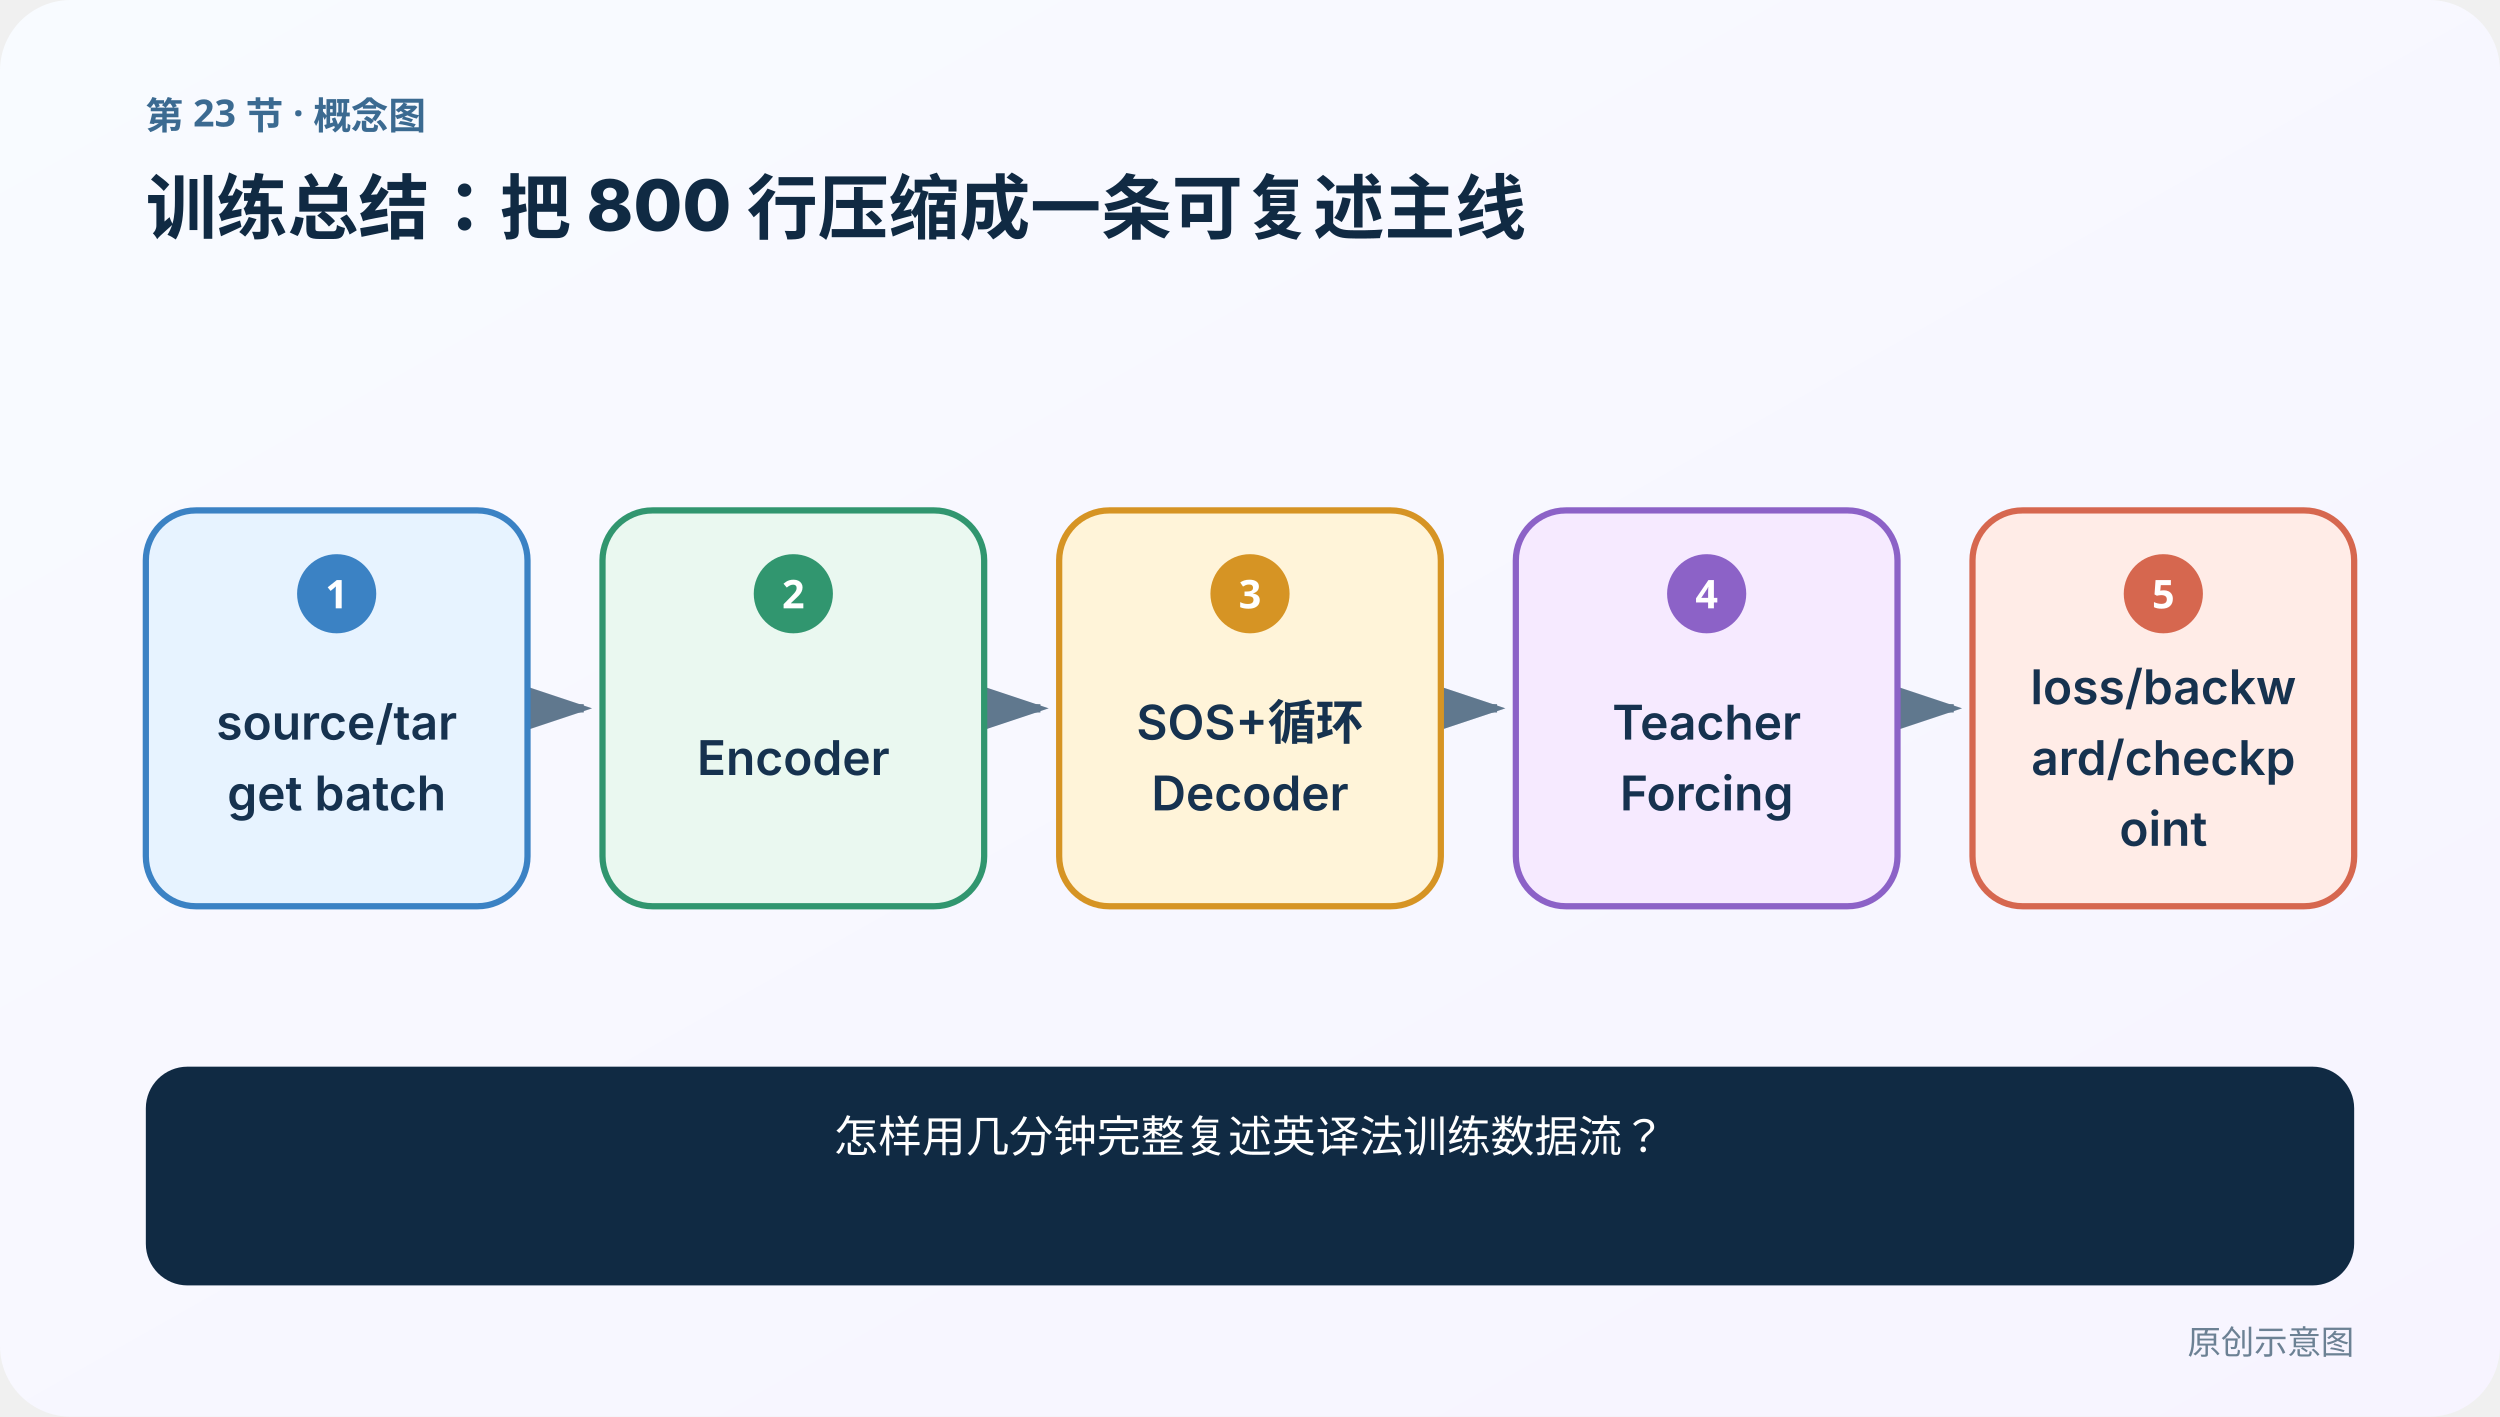
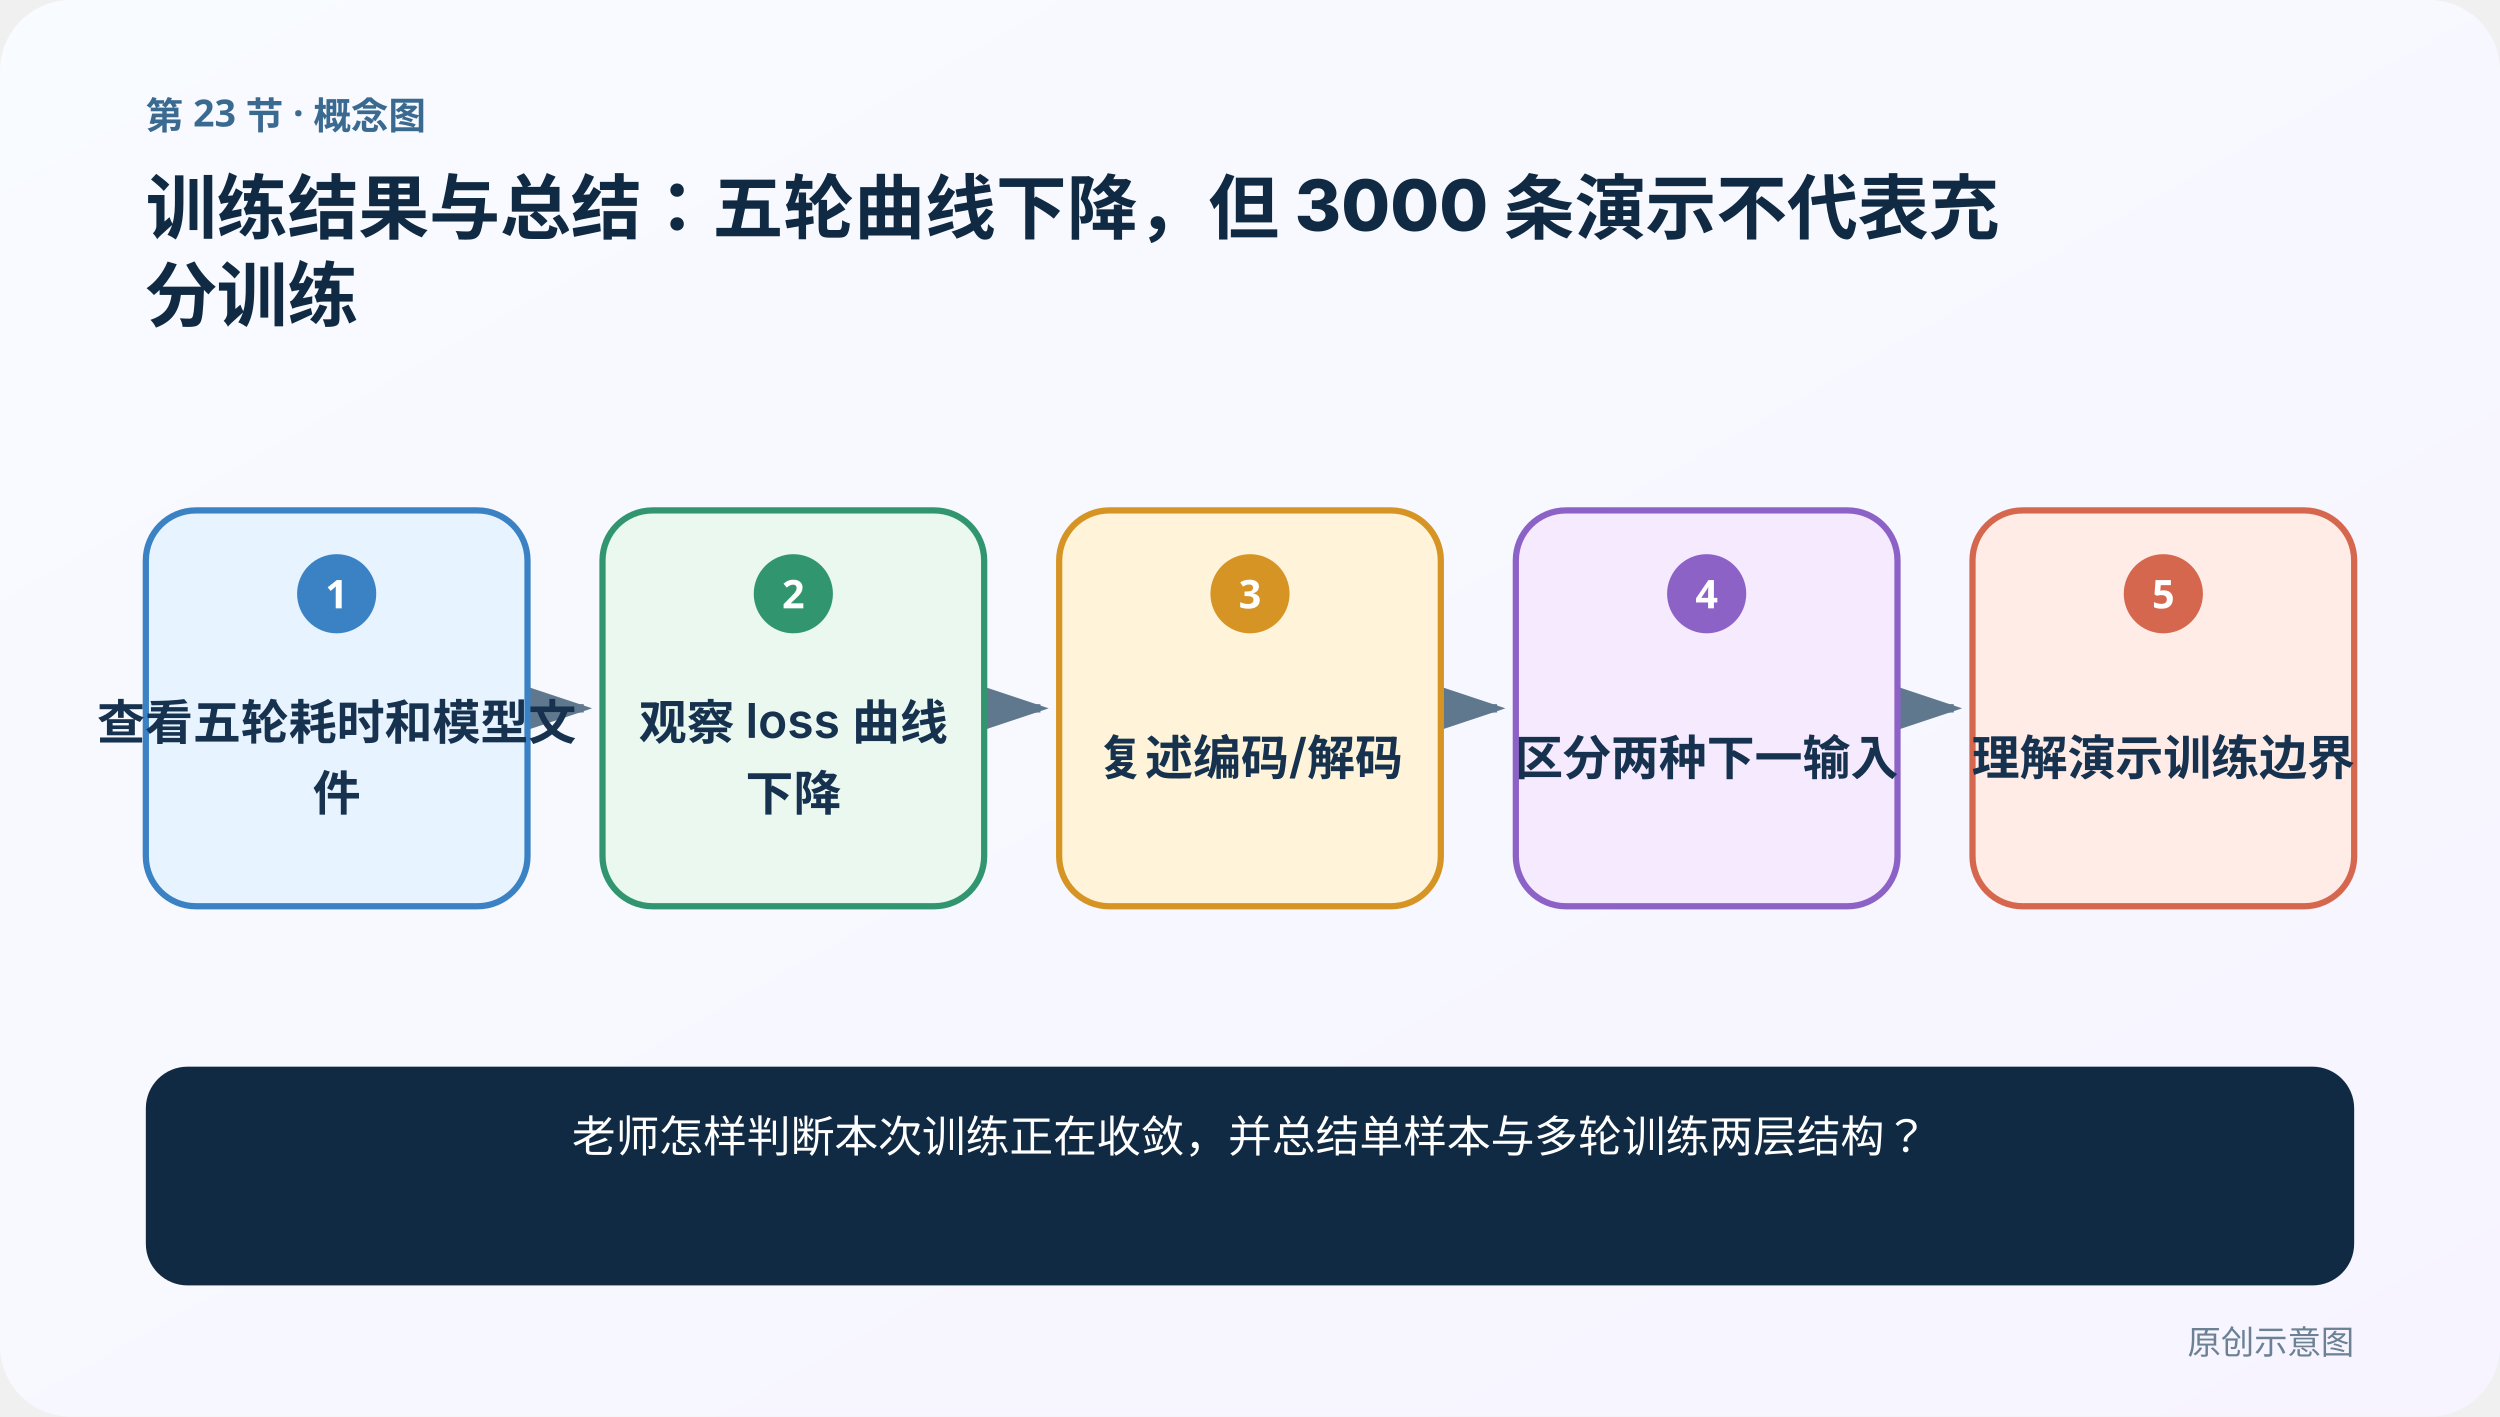
<svg xmlns="http://www.w3.org/2000/svg" width="1200" height="680" viewBox="0 0 1200 680" role="img" aria-labelledby="title desc">
  <defs>
    <linearGradient id="bg" x1="0" y1="0" x2="1" y2="1">
      <stop stop-color="#F8FBFF" />
      <stop offset="1" stop-color="#F7F4FF" />
    </linearGradient>
    <marker id="arrow" markerWidth="10" markerHeight="10" refX="8" refY="3" orient="auto">
      <path d="M0,0 L0,6 L9,3 z" fill="#60788E" />
    </marker>
  </defs>
  <rect width="1200" height="680" rx="34" fill="url(#bg)" />
  <text x="70" y="62" font-family="sans-serif" font-size="18" font-weight="700" fill="#3B6A91">第 23 节 · 概念图</text>
-   <text x="70" y="112" text-anchor="start" font-family="-apple-system,BlinkMacSystemFont,'PingFang SC','Microsoft YaHei',sans-serif" font-size="34" font-weight="760" fill="#102A43">训练总结：把 800 行压缩成一条可复述主线</text>
+   <text x="70" y="112" text-anchor="start" font-family="-apple-system,BlinkMacSystemFont,'PingFang SC','Microsoft YaHei',sans-serif" font-size="34" font-weight="760" fill="#102A43">训练结果与总结：五轮曲线下降，但 3000 条演示不代表充</text>
+   <text x="70" y="154" text-anchor="start" font-family="-apple-system,BlinkMacSystemFont,'PingFang SC','Microsoft YaHei',sans-serif" font-size="34" font-weight="760" fill="#102A43">分训练</text>
  <line x1="260.2" y1="340" x2="280.2" y2="340" stroke="#60788E" stroke-width="4" marker-end="url(#arrow)" />
  <line x1="479.4" y1="340" x2="499.4" y2="340" stroke="#60788E" stroke-width="4" marker-end="url(#arrow)" />
  <line x1="698.6" y1="340" x2="718.6" y2="340" stroke="#60788E" stroke-width="4" marker-end="url(#arrow)" />
  <line x1="917.8" y1="340" x2="937.8" y2="340" stroke="#60788E" stroke-width="4" marker-end="url(#arrow)" />
  <g>
    <rect x="70" y="245" width="183.2" height="190" rx="24" fill="#E7F3FF" stroke="#3B82C4" stroke-width="3" />
    <circle cx="161.6" cy="285" r="19" fill="#3B82C4" />
    <text x="161.6" y="292" text-anchor="middle" font-family="sans-serif" font-size="19" font-weight="700" fill="white">1</text>
-     <text x="161.6" y="355" text-anchor="middle" font-family="-apple-system,BlinkMacSystemFont,'PingFang SC','Microsoft YaHei',sans-serif" font-size="23" font-weight="600" fill="#16324F">source/tar</text>
-     <text x="161.6" y="389" text-anchor="middle" font-family="-apple-system,BlinkMacSystemFont,'PingFang SC','Microsoft YaHei',sans-serif" font-size="23" font-weight="600" fill="#16324F">get batch</text>
+     <text x="161.6" y="355" text-anchor="middle" font-family="-apple-system,BlinkMacSystemFont,'PingFang SC','Microsoft YaHei',sans-serif" font-size="23" font-weight="600" fill="#16324F">查看五轮耗时和模型文</text>
+     <text x="161.6" y="389" text-anchor="middle" font-family="-apple-system,BlinkMacSystemFont,'PingFang SC','Microsoft YaHei',sans-serif" font-size="23" font-weight="600" fill="#16324F">件</text>
  </g>
  <g>
    <rect x="289.2" y="245" width="183.2" height="190" rx="24" fill="#EAF8F0" stroke="#31966F" stroke-width="3" />
    <circle cx="380.8" cy="285" r="19" fill="#31966F" />
    <text x="380.8" y="292" text-anchor="middle" font-family="sans-serif" font-size="19" font-weight="700" fill="white">2</text>
-     <text x="380.8" y="372" text-anchor="middle" font-family="-apple-system,BlinkMacSystemFont,'PingFang SC','Microsoft YaHei',sans-serif" font-size="23" font-weight="600" fill="#16324F">Encoder</text>
+     <text x="380.8" y="355" text-anchor="middle" font-family="-apple-system,BlinkMacSystemFont,'PingFang SC','Microsoft YaHei',sans-serif" font-size="23" font-weight="600" fill="#16324F">观察 loss 曲线</text>
+     <text x="380.8" y="389" text-anchor="middle" font-family="-apple-system,BlinkMacSystemFont,'PingFang SC','Microsoft YaHei',sans-serif" font-size="23" font-weight="600" fill="#16324F">下降</text>
  </g>
  <g>
    <rect x="508.4" y="245" width="183.2" height="190" rx="24" fill="#FFF4D9" stroke="#D69424" stroke-width="3" />
    <circle cx="600" cy="285" r="19" fill="#D69424" />
    <text x="600" y="292" text-anchor="middle" font-family="sans-serif" font-size="19" font-weight="700" fill="white">3</text>
-     <text x="600" y="355" text-anchor="middle" font-family="-apple-system,BlinkMacSystemFont,'PingFang SC','Microsoft YaHei',sans-serif" font-size="23" font-weight="600" fill="#16324F">SOS+循环</text>
-     <text x="600" y="389" text-anchor="middle" font-family="-apple-system,BlinkMacSystemFont,'PingFang SC','Microsoft YaHei',sans-serif" font-size="23" font-weight="600" fill="#16324F">Decoder</text>
+     <text x="600" y="372" text-anchor="middle" font-family="-apple-system,BlinkMacSystemFont,'PingFang SC','Microsoft YaHei',sans-serif" font-size="23" font-weight="600" fill="#16324F">复述编码/解码</text>
  </g>
  <g>
    <rect x="727.6" y="245" width="183.2" height="190" rx="24" fill="#F6EAFF" stroke="#8C62C7" stroke-width="3" />
    <circle cx="819.2" cy="285" r="19" fill="#8C62C7" />
    <text x="819.2" y="292" text-anchor="middle" font-family="sans-serif" font-size="19" font-weight="700" fill="white">4</text>
-     <text x="819.2" y="355" text-anchor="middle" font-family="-apple-system,BlinkMacSystemFont,'PingFang SC','Microsoft YaHei',sans-serif" font-size="23" font-weight="600" fill="#16324F">Teacher</text>
-     <text x="819.2" y="389" text-anchor="middle" font-family="-apple-system,BlinkMacSystemFont,'PingFang SC','Microsoft YaHei',sans-serif" font-size="23" font-weight="600" fill="#16324F">Forcing</text>
+     <text x="819.2" y="372" text-anchor="middle" font-family="-apple-system,BlinkMacSystemFont,'PingFang SC','Microsoft YaHei',sans-serif" font-size="23" font-weight="600" fill="#16324F">区分两种下一输入</text>
  </g>
  <g>
    <rect x="946.8" y="245" width="183.2" height="190" rx="24" fill="#FFECE7" stroke="#D6674F" stroke-width="3" />
    <circle cx="1038.4" cy="285" r="19" fill="#D6674F" />
    <text x="1038.4" y="292" text-anchor="middle" font-family="sans-serif" font-size="19" font-weight="700" fill="white">5</text>
-     <text x="1038.4" y="338" text-anchor="middle" font-family="-apple-system,BlinkMacSystemFont,'PingFang SC','Microsoft YaHei',sans-serif" font-size="23" font-weight="600" fill="#16324F">loss/backw</text>
-     <text x="1038.4" y="372" text-anchor="middle" font-family="-apple-system,BlinkMacSystemFont,'PingFang SC','Microsoft YaHei',sans-serif" font-size="23" font-weight="600" fill="#16324F">ard/checkp</text>
-     <text x="1038.4" y="406" text-anchor="middle" font-family="-apple-system,BlinkMacSystemFont,'PingFang SC','Microsoft YaHei',sans-serif" font-size="23" font-weight="600" fill="#16324F">oint</text>
+     <text x="1038.4" y="372" text-anchor="middle" font-family="-apple-system,BlinkMacSystemFont,'PingFang SC','Microsoft YaHei',sans-serif" font-size="23" font-weight="600" fill="#16324F">理解演示训练边界</text>
  </g>
  <rect x="70" y="512" width="1060" height="105" rx="20" fill="#102A43" />
-   <text x="600" y="553" text-anchor="middle" font-family="-apple-system,BlinkMacSystemFont,'PingFang SC','Microsoft YaHei',sans-serif" font-size="21" font-weight="500" fill="#FFFFFF">怎样用几分钟完整复述英译法训练数据流？</text>
+   <text x="600" y="553" text-anchor="middle" font-family="-apple-system,BlinkMacSystemFont,'PingFang SC','Microsoft YaHei',sans-serif" font-size="21" font-weight="500" fill="#FFFFFF">老师怎样判断本次训练正在收敛，并总结单样本与多轮训练两层结构？</text>
  <text x="1130" y="650" text-anchor="end" font-family="sans-serif" font-size="16" fill="#6C8194">原创示意图</text>
</svg>
